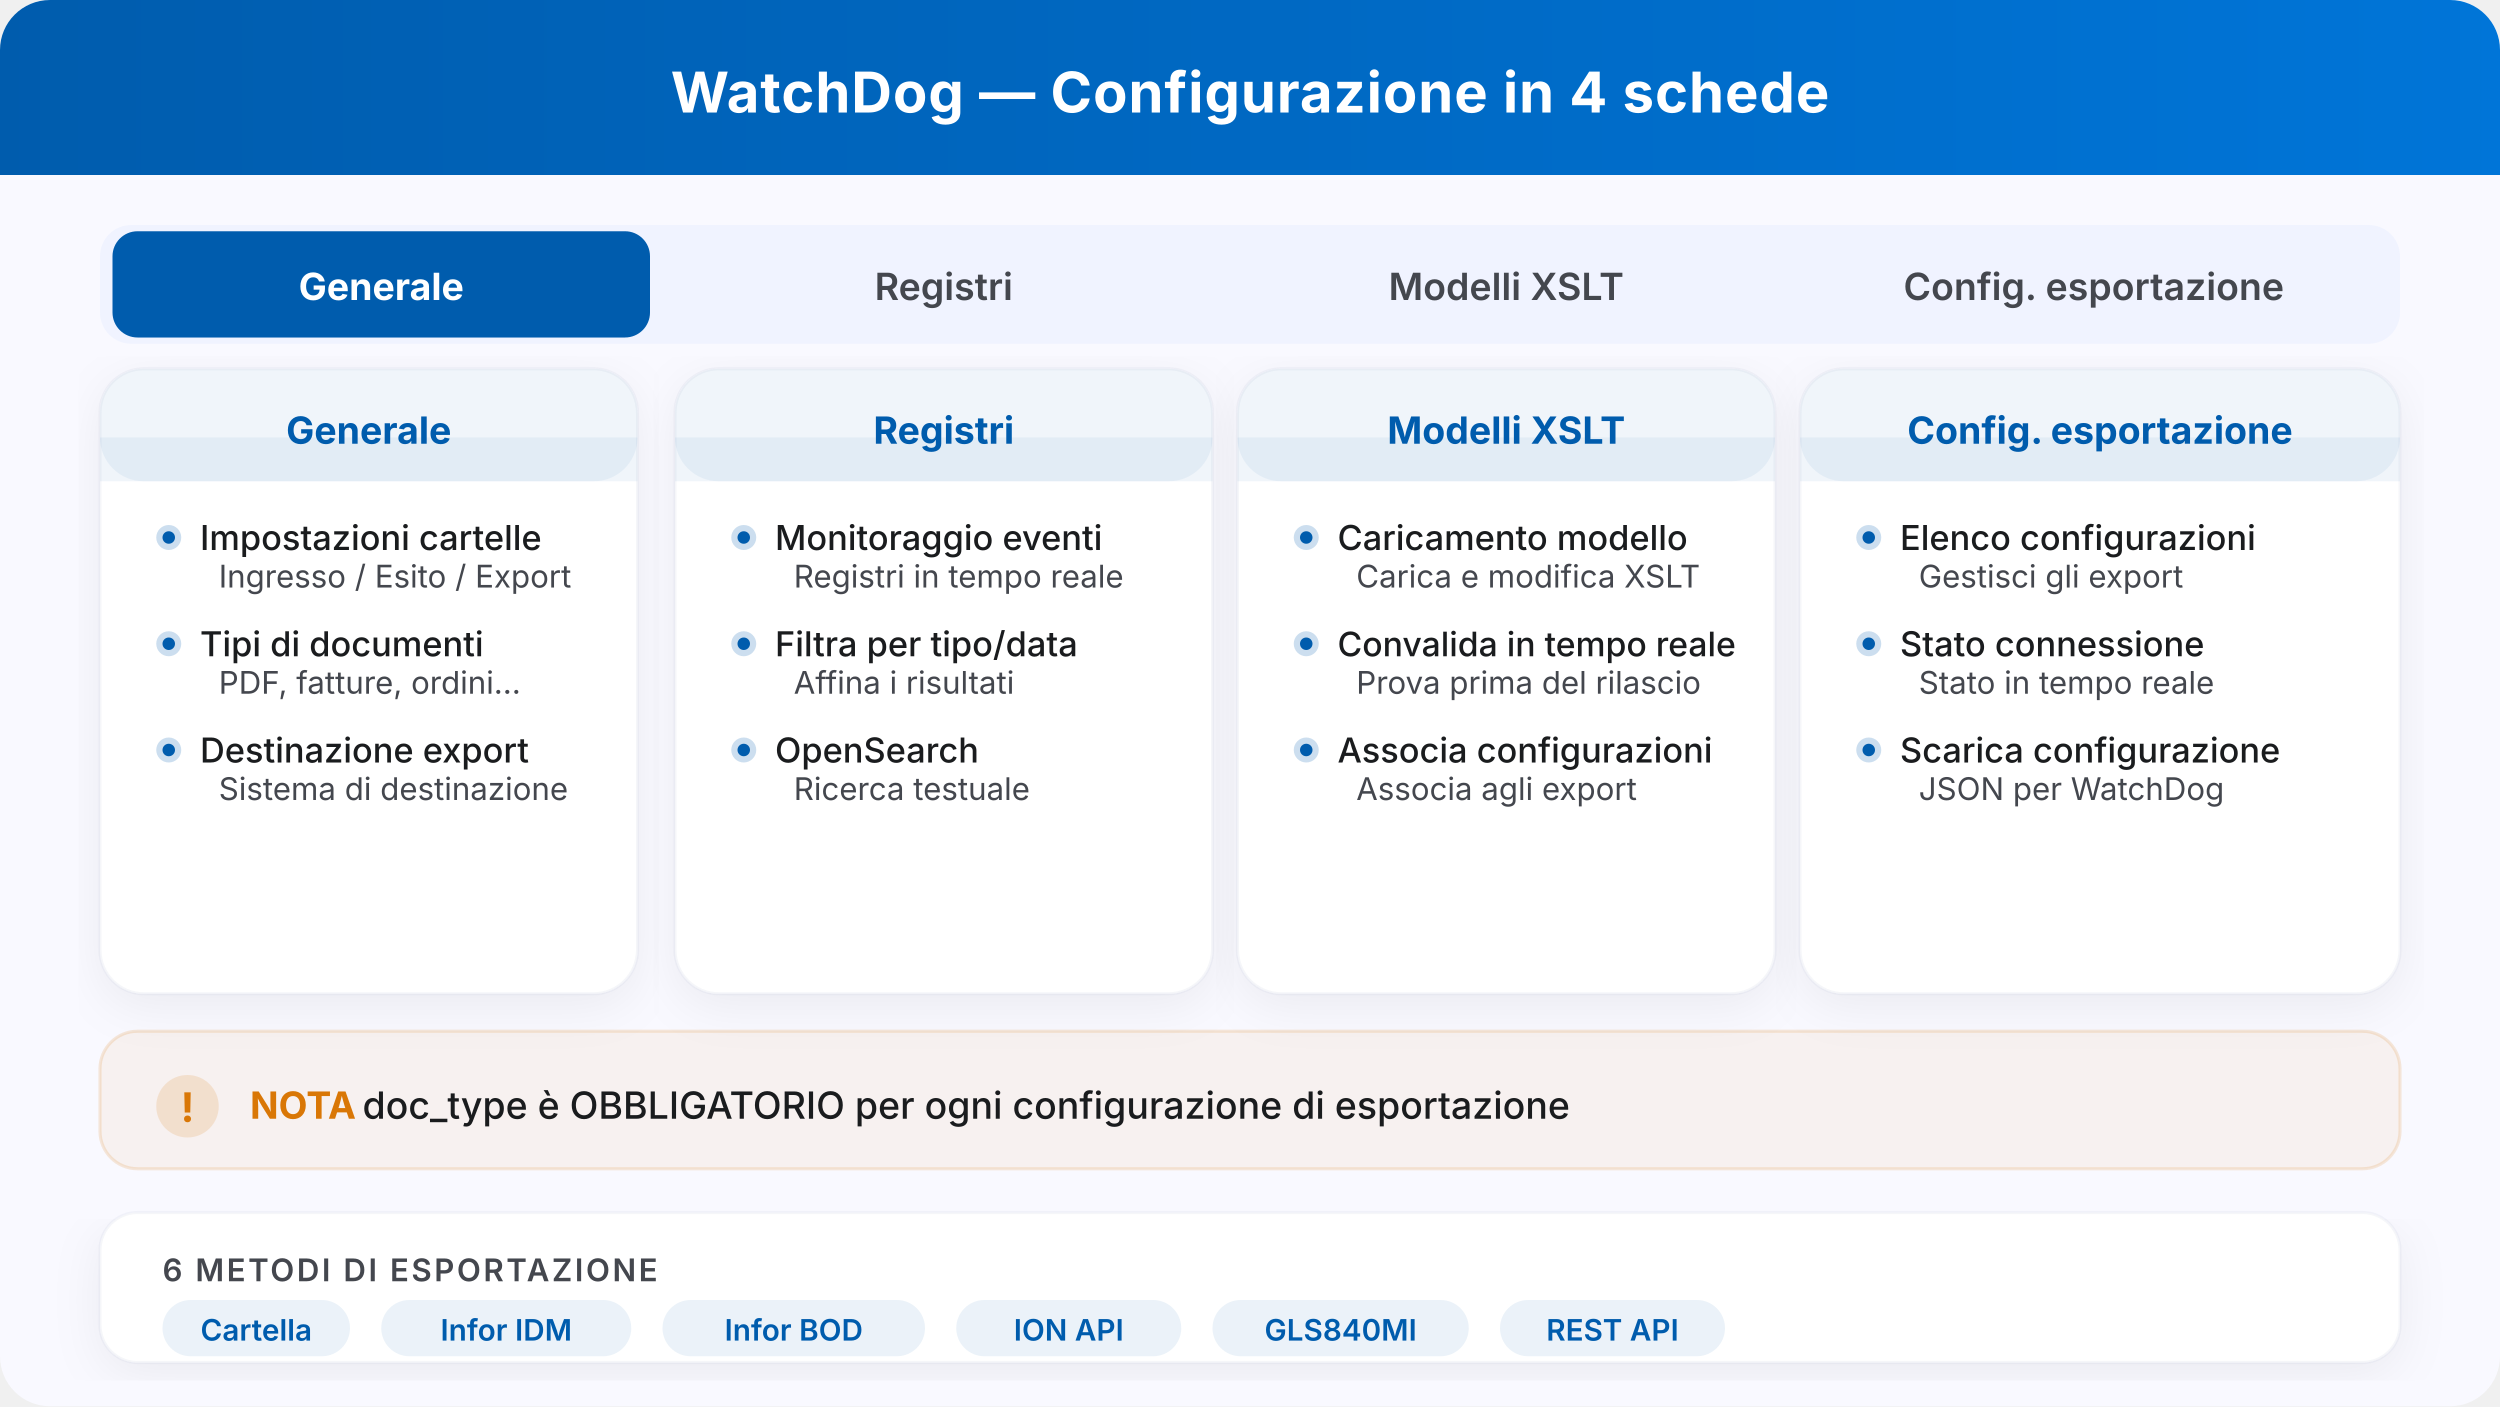
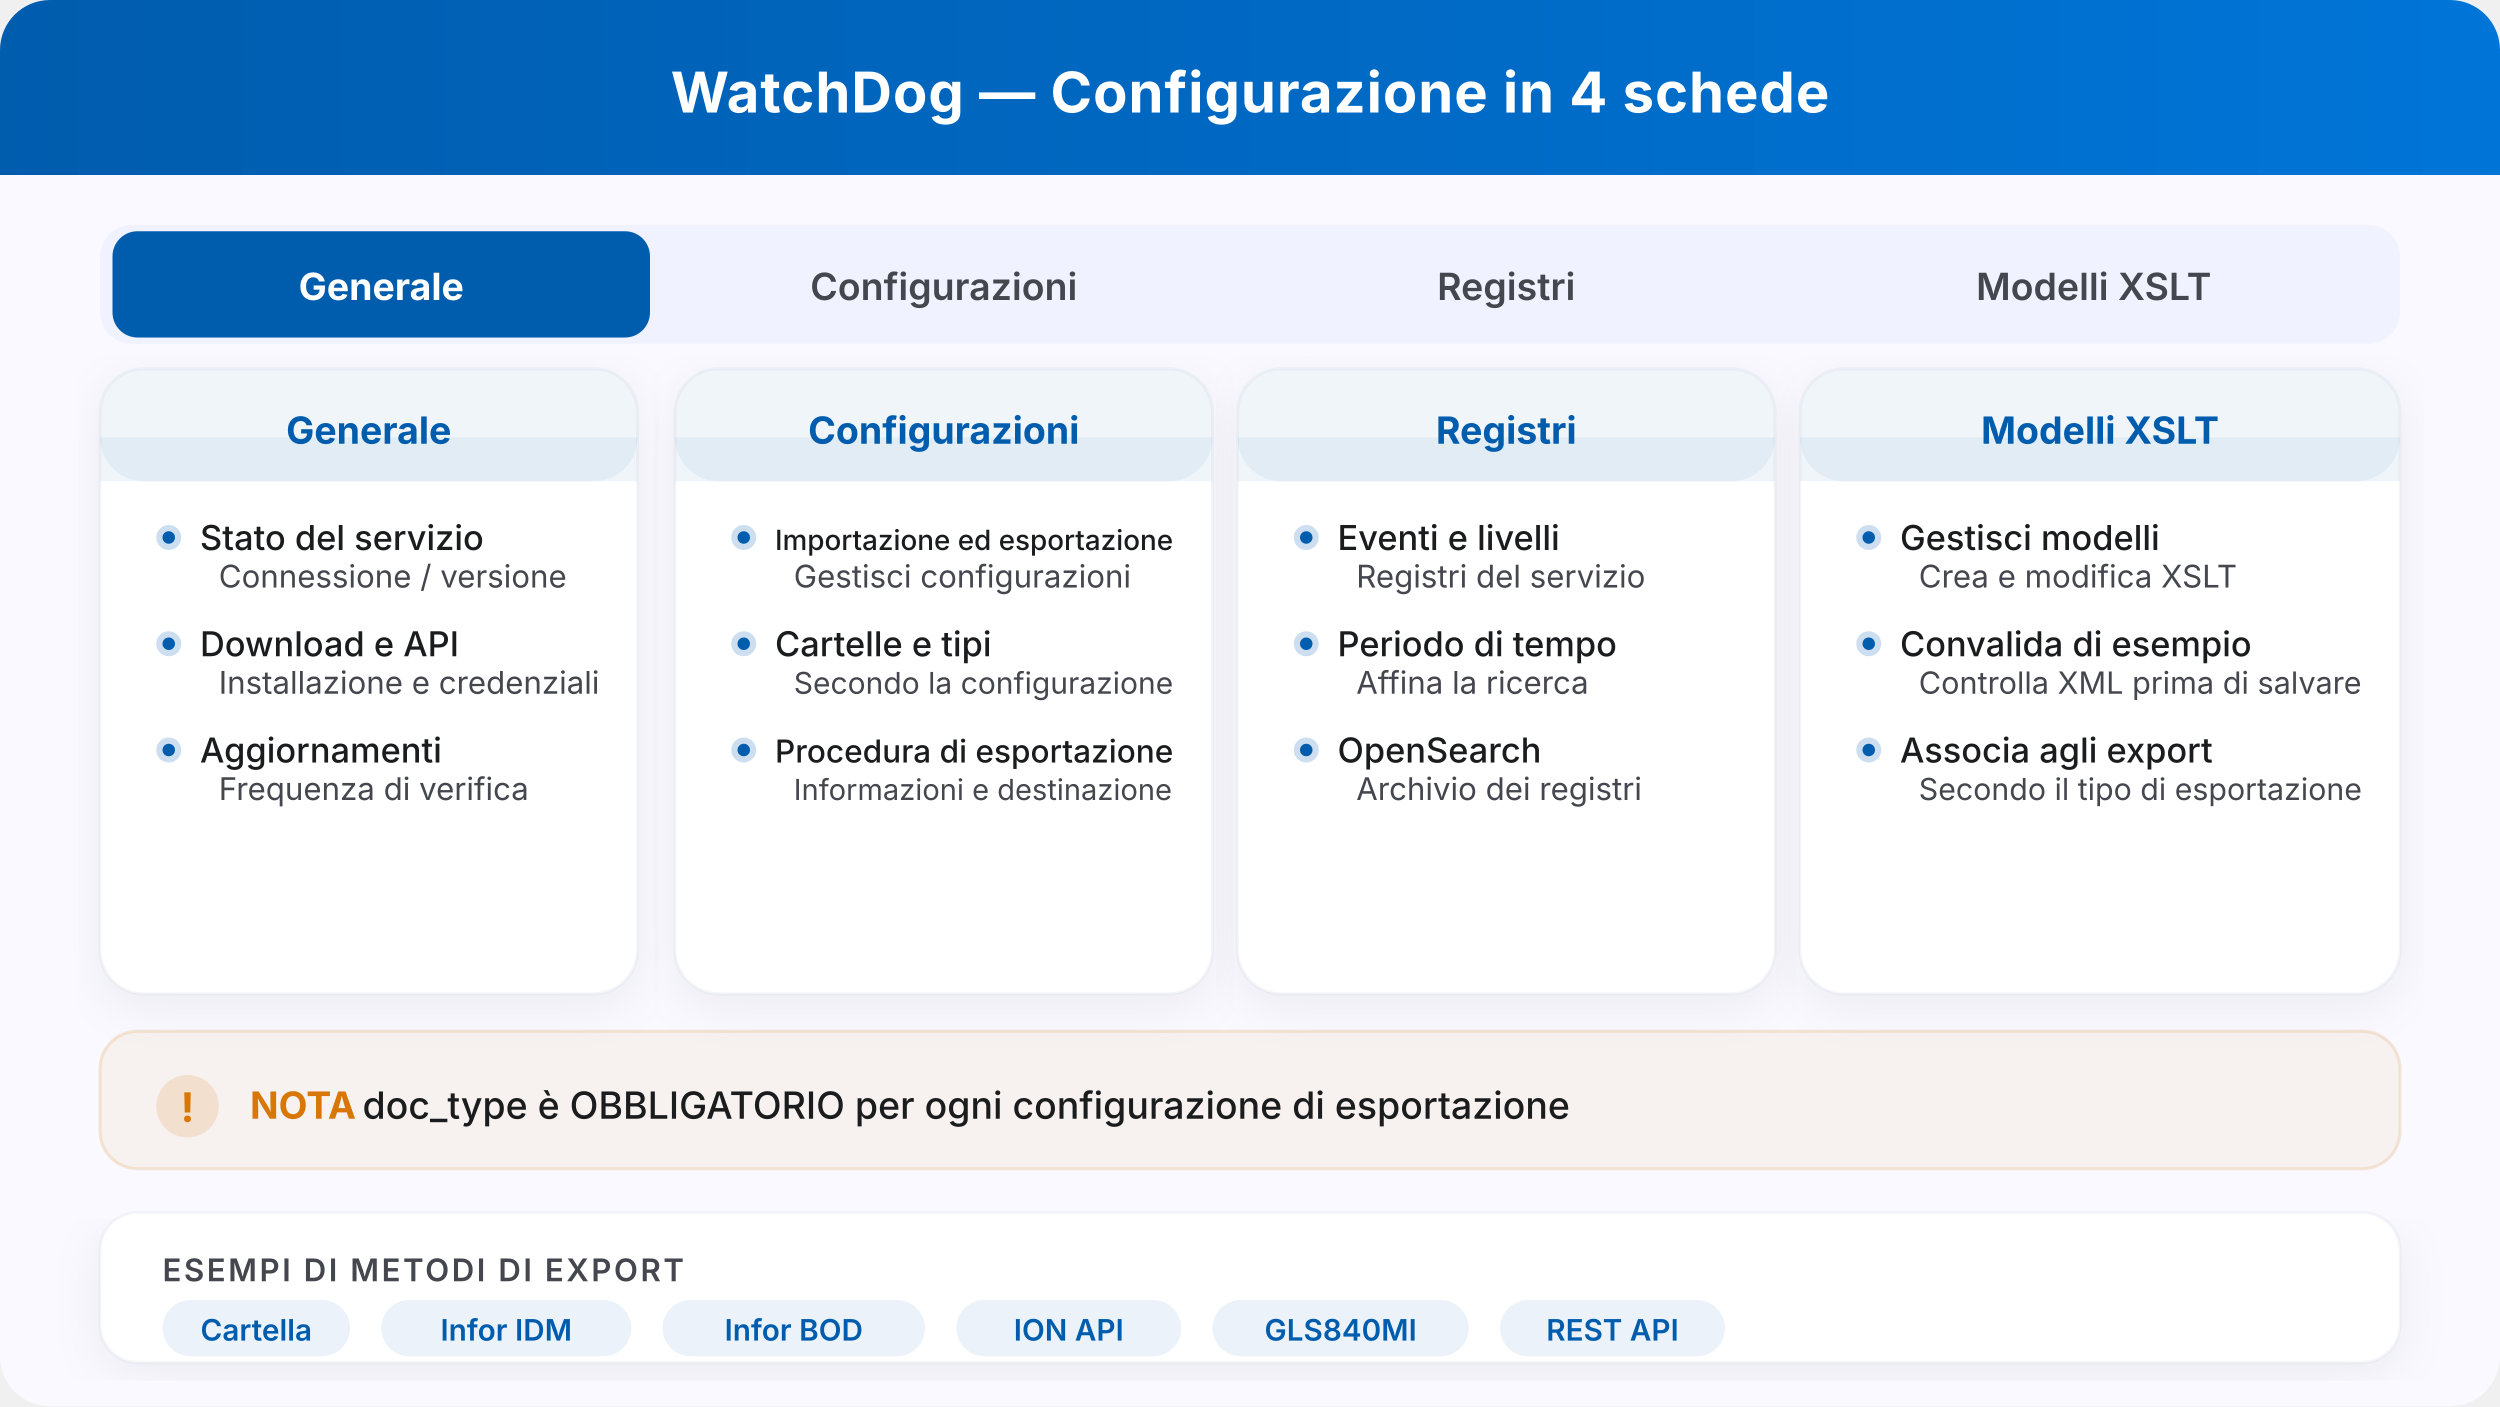
<svg xmlns="http://www.w3.org/2000/svg" width="800" height="450" viewBox="0 0 800 450" fill="none">
  <defs>
    <filter id="shadow" x="-4%" y="-4%" width="108%" height="116%">
      <feDropShadow dx="0" dy="4" stdDeviation="8" flood-opacity="0.06" flood-color="#001b3c" />
    </filter>
    <linearGradient id="headerGrad" x1="0" y1="0" x2="1" y2="0">
      <stop offset="0%" stop-color="#005cad" />
      <stop offset="100%" stop-color="#0075d8" />
    </linearGradient>
  </defs>
  <style>
    text { font-family: Inter, system-ui, sans-serif; }
  </style>
  <rect width="800" height="450" rx="16" fill="#f9f9ff" />
  <rect width="800" height="56" rx="16" fill="url(#headerGrad)" />
  <rect y="40" width="800" height="16" fill="url(#headerGrad)" />
  <text x="400" y="36" text-anchor="middle" fill="#ffffff" font-size="18" font-weight="700" letter-spacing="0.3">WatchDog — Configurazione in 4 schede</text>
  <rect x="32" y="72" width="736" height="38" rx="10" fill="#f0f3ff" />
  <rect x="36" y="74" width="172" height="34" rx="8" fill="#005cad" />
  <text x="122" y="96" text-anchor="middle" fill="#ffffff" font-size="12" font-weight="700">Generale</text>
  <rect x="216" y="74" width="172" height="34" rx="8" fill="none" />
-   <text x="302" y="96" text-anchor="middle" fill="#44474e" font-size="12" font-weight="600">Registri</text>
+   <text x="302" y="96" text-anchor="middle" fill="#44474e" font-size="12" font-weight="600">Configurazioni</text>
  <rect x="396" y="74" width="172" height="34" rx="8" fill="none" />
-   <text x="482" y="96" text-anchor="middle" fill="#44474e" font-size="12" font-weight="600">Modelli XSLT</text>
+   <text x="482" y="96" text-anchor="middle" fill="#44474e" font-size="12" font-weight="600">Registri</text>
  <rect x="576" y="74" width="188" height="34" rx="8" fill="none" />
-   <text x="670" y="96" text-anchor="middle" fill="#44474e" font-size="12" font-weight="600">Config. esportazione</text>
+   <text x="670" y="96" text-anchor="middle" fill="#44474e" font-size="12" font-weight="600">Modelli XSLT</text>
  <rect x="32" y="118" width="172" height="200" rx="14" fill="#ffffff" filter="url(#shadow)" />
  <rect x="32" y="118" width="172" height="200" rx="14" fill="none" stroke="#c0c6d5" stroke-opacity="0.15" />
  <rect x="32" y="118" width="172" height="36" rx="14" fill="#005cad" opacity="0.06" />
  <rect x="32" y="140" width="172" height="14" fill="#005cad" opacity="0.06" />
  <text x="118" y="142" text-anchor="middle" fill="#005cad" font-size="12" font-weight="700">Generale</text>
  <g transform="translate(48, 166)">
    <circle cx="6" cy="6" r="4" fill="#005cad" opacity="0.2" />
    <circle cx="6" cy="6" r="2" fill="#005cad" />
-     <text x="16" y="10" fill="#1a1c1e" font-size="11" font-weight="500">Impostazioni cartelle</text>
+     <text x="16" y="10" fill="#1a1c1e" font-size="11" font-weight="500">Stato del servizio</text>
  </g>
-   <text x="70" y="188" fill="#44474e" font-size="10">Ingresso / Esito / Export</text>
+   <text x="70" y="188" fill="#44474e" font-size="10">Connessione / versione</text>
  <g transform="translate(48, 200)">
    <circle cx="6" cy="6" r="4" fill="#005cad" opacity="0.2" />
    <circle cx="6" cy="6" r="2" fill="#005cad" />
-     <text x="16" y="10" fill="#1a1c1e" font-size="11" font-weight="500">Tipi di documenti</text>
+     <text x="16" y="10" fill="#1a1c1e" font-size="11" font-weight="500">Download e API</text>
  </g>
-   <text x="70" y="222" fill="#44474e" font-size="10">PDF, fatture, ordini…</text>
+   <text x="70" y="222" fill="#44474e" font-size="10">Installazione e credenziali</text>
  <g transform="translate(48, 234)">
    <circle cx="6" cy="6" r="4" fill="#005cad" opacity="0.2" />
    <circle cx="6" cy="6" r="2" fill="#005cad" />
-     <text x="16" y="10" fill="#1a1c1e" font-size="11" font-weight="500">Destinazione export</text>
+     <text x="16" y="10" fill="#1a1c1e" font-size="11" font-weight="500">Aggiornamenti</text>
  </g>
-   <text x="70" y="256" fill="#44474e" font-size="10">Sistema di destinazione</text>
+   <text x="70" y="256" fill="#44474e" font-size="10">Frequenza di verifica</text>
  <rect x="216" y="118" width="172" height="200" rx="14" fill="#ffffff" filter="url(#shadow)" />
  <rect x="216" y="118" width="172" height="200" rx="14" fill="none" stroke="#c0c6d5" stroke-opacity="0.15" />
  <rect x="216" y="118" width="172" height="36" rx="14" fill="#005cad" opacity="0.06" />
  <rect x="216" y="140" width="172" height="14" fill="#005cad" opacity="0.06" />
-   <text x="302" y="142" text-anchor="middle" fill="#005cad" font-size="12" font-weight="700">Registri</text>
+   <text x="302" y="142" text-anchor="middle" fill="#005cad" font-size="12" font-weight="700">Configurazioni</text>
  <g transform="translate(232, 166)">
    <circle cx="6" cy="6" r="4" fill="#005cad" opacity="0.2" />
    <circle cx="6" cy="6" r="2" fill="#005cad" />
-     <text x="16" y="10" fill="#1a1c1e" font-size="11" font-weight="500">Monitoraggio eventi</text>
+     <text x="16" y="10" fill="#1a1c1e" font-size="8.9" font-weight="500">Importazione ed esportazione</text>
  </g>
-   <text x="254" y="188" fill="#44474e" font-size="10">Registri in tempo reale</text>
+   <text x="254" y="188" fill="#44474e" font-size="10">Gestisci configurazioni</text>
  <g transform="translate(232, 200)">
    <circle cx="6" cy="6" r="4" fill="#005cad" opacity="0.2" />
    <circle cx="6" cy="6" r="2" fill="#005cad" />
-     <text x="16" y="10" fill="#1a1c1e" font-size="11" font-weight="500">Filtra per tipo/data</text>
+     <text x="16" y="10" fill="#1a1c1e" font-size="11" font-weight="500">Cartelle e tipi</text>
  </g>
-   <text x="254" y="222" fill="#44474e" font-size="10">Affina i risultati</text>
+   <text x="254" y="222" fill="#44474e" font-size="9.6">Secondo la configurazione</text>
  <g transform="translate(232, 234)">
+     <circle cx="6" cy="6" r="4" fill="#005cad" opacity="0.2" />
+     <circle cx="6" cy="6" r="2" fill="#005cad" />
+     <text x="16" y="10" fill="#1a1c1e" font-size="10.1" font-weight="500">Procedura di esportazione</text>
+   </g>
+   <text x="254" y="256" fill="#44474e" font-size="9.3">Informazioni e destinazione</text>
+   <rect x="396" y="118" width="172" height="200" rx="14" fill="#ffffff" filter="url(#shadow)" />
+   <rect x="396" y="118" width="172" height="200" rx="14" fill="none" stroke="#c0c6d5" stroke-opacity="0.15" />
+   <rect x="396" y="118" width="172" height="36" rx="14" fill="#005cad" opacity="0.06" />
+   <rect x="396" y="140" width="172" height="14" fill="#005cad" opacity="0.06" />
+   <text x="482" y="142" text-anchor="middle" fill="#005cad" font-size="12" font-weight="700">Registri</text>
+   <g transform="translate(412, 166)">
+     <circle cx="6" cy="6" r="4" fill="#005cad" opacity="0.2" />
+     <circle cx="6" cy="6" r="2" fill="#005cad" />
+     <text x="16" y="10" fill="#1a1c1e" font-size="11" font-weight="500">Eventi e livelli</text>
+   </g>
+   <text x="434" y="188" fill="#44474e" font-size="10">Registri del servizio</text>
+   <g transform="translate(412, 200)">
+     <circle cx="6" cy="6" r="4" fill="#005cad" opacity="0.2" />
+     <circle cx="6" cy="6" r="2" fill="#005cad" />
+     <text x="16" y="10" fill="#1a1c1e" font-size="11" font-weight="500">Periodo di tempo</text>
+   </g>
+   <text x="434" y="222" fill="#44474e" font-size="10">Affina la ricerca</text>
+   <g transform="translate(412, 234)">
    <circle cx="6" cy="6" r="4" fill="#005cad" opacity="0.2" />
    <circle cx="6" cy="6" r="2" fill="#005cad" />
    <text x="16" y="10" fill="#1a1c1e" font-size="11" font-weight="500">OpenSearch</text>
  </g>
-   <text x="254" y="256" fill="#44474e" font-size="10">Ricerca testuale</text>
-   <rect x="396" y="118" width="172" height="200" rx="14" fill="#ffffff" filter="url(#shadow)" />
-   <rect x="396" y="118" width="172" height="200" rx="14" fill="none" stroke="#c0c6d5" stroke-opacity="0.15" />
-   <rect x="396" y="118" width="172" height="36" rx="14" fill="#005cad" opacity="0.06" />
-   <rect x="396" y="140" width="172" height="14" fill="#005cad" opacity="0.06" />
-   <text x="482" y="142" text-anchor="middle" fill="#005cad" font-size="12" font-weight="700">Modelli XSLT</text>
-   <g transform="translate(412, 166)">
-     <circle cx="6" cy="6" r="4" fill="#005cad" opacity="0.2" />
-     <circle cx="6" cy="6" r="2" fill="#005cad" />
-     <text x="16" y="10" fill="#1a1c1e" font-size="11" font-weight="500">Caricamento modello</text>
-   </g>
-   <text x="434" y="188" fill="#44474e" font-size="10">Carica e modifica XSLT</text>
-   <g transform="translate(412, 200)">
-     <circle cx="6" cy="6" r="4" fill="#005cad" opacity="0.2" />
-     <circle cx="6" cy="6" r="2" fill="#005cad" />
-     <text x="16" y="10" fill="#1a1c1e" font-size="10.8" font-weight="500">Convalida in tempo reale</text>
-   </g>
-   <text x="434" y="222" fill="#44474e" font-size="10">Prova prima del rilascio</text>
-   <g transform="translate(412, 234)">
-     <circle cx="6" cy="6" r="4" fill="#005cad" opacity="0.2" />
-     <circle cx="6" cy="6" r="2" fill="#005cad" />
-     <text x="16" y="10" fill="#1a1c1e" font-size="11" font-weight="500">Associa configurazioni</text>
-   </g>
-   <text x="434" y="256" fill="#44474e" font-size="10">Associa agli export</text>
+   <text x="434" y="256" fill="#44474e" font-size="10">Archivio dei registri</text>
  <rect x="576" y="118" width="192" height="200" rx="14" fill="#ffffff" filter="url(#shadow)" />
  <rect x="576" y="118" width="192" height="200" rx="14" fill="none" stroke="#c0c6d5" stroke-opacity="0.15" />
  <rect x="576" y="118" width="192" height="36" rx="14" fill="#005cad" opacity="0.06" />
  <rect x="576" y="140" width="192" height="14" fill="#005cad" opacity="0.06" />
-   <text x="672" y="142" text-anchor="middle" fill="#005cad" font-size="12" font-weight="700">Config. esportazione</text>
+   <text x="672" y="142" text-anchor="middle" fill="#005cad" font-size="12" font-weight="700">Modelli XSLT</text>
  <g transform="translate(592, 166)">
    <circle cx="6" cy="6" r="4" fill="#005cad" opacity="0.2" />
    <circle cx="6" cy="6" r="2" fill="#005cad" />
-     <text x="16" y="10" fill="#1a1c1e" font-size="11" font-weight="500">Elenco configurazioni</text>
+     <text x="16" y="10" fill="#1a1c1e" font-size="11" font-weight="500">Gestisci modelli</text>
  </g>
-   <text x="614" y="188" fill="#44474e" font-size="10">Gestisci gli export</text>
+   <text x="614" y="188" fill="#44474e" font-size="10">Crea e modifica XSLT</text>
  <g transform="translate(592, 200)">
    <circle cx="6" cy="6" r="4" fill="#005cad" opacity="0.2" />
    <circle cx="6" cy="6" r="2" fill="#005cad" />
-     <text x="16" y="10" fill="#1a1c1e" font-size="11" font-weight="500">Stato connessione</text>
+     <text x="16" y="10" fill="#1a1c1e" font-size="11" font-weight="500">Convalida di esempio</text>
  </g>
-   <text x="614" y="222" fill="#44474e" font-size="10">Stato in tempo reale</text>
+   <text x="614" y="222" fill="#44474e" font-size="9.8">Controlla XML prima di salvare</text>
  <g transform="translate(592, 234)">
    <circle cx="6" cy="6" r="4" fill="#005cad" opacity="0.2" />
    <circle cx="6" cy="6" r="2" fill="#005cad" />
-     <text x="16" y="10" fill="#1a1c1e" font-size="11" font-weight="500">Scarica configurazione</text>
+     <text x="16" y="10" fill="#1a1c1e" font-size="11" font-weight="500">Associa agli export</text>
  </g>
-   <text x="614" y="256" fill="#44474e" font-size="10">JSON per WatchDog</text>
+   <text x="614" y="256" fill="#44474e" font-size="9.7">Secondo il tipo di esportazione</text>
  <rect x="32" y="330" width="736" height="44" rx="12" fill="#d97706" opacity="0.06" />
  <rect x="32" y="330" width="736" height="44" rx="12" fill="none" stroke="#d97706" stroke-opacity="0.15" />
  <g transform="translate(50, 344)">
    <circle cx="10" cy="10" r="10" fill="#d97706" opacity="0.15" />
    <text x="10" y="15" text-anchor="middle" fill="#d97706" font-size="13" font-weight="700">!</text>
  </g>
  <text x="80" y="358" fill="#d97706" font-size="12" font-weight="700">NOTA</text>
  <text x="116" y="358" fill="#1a1c1e" font-size="12" font-weight="500">doc_type è OBBLIGATORIO per ogni configurazione di esportazione</text>
  <rect x="32" y="388" width="736" height="48" rx="12" fill="#ffffff" filter="url(#shadow)" />
  <rect x="32" y="388" width="736" height="48" rx="12" fill="none" stroke="#c0c6d5" stroke-opacity="0.15" />
-   <text x="52" y="410" fill="#44474e" font-size="10" font-weight="600" letter-spacing="0.8">6 METODI DI ESPORTAZIONE</text>
+   <text x="52" y="410" fill="#44474e" font-size="10" font-weight="600" letter-spacing="0.8">ESEMPI DI METODI DI EXPORT</text>
  <rect x="52" y="416" width="60" height="18" rx="9" fill="#005cad" opacity="0.08" />
  <text x="82" y="429" text-anchor="middle" fill="#005cad" font-size="9.5" font-weight="600">Cartella</text>
  <rect x="122" y="416" width="80" height="18" rx="9" fill="#005cad" opacity="0.08" />
  <text x="162" y="429" text-anchor="middle" fill="#005cad" font-size="9.5" font-weight="600">Infor IDM</text>
  <rect x="212" y="416" width="84" height="18" rx="9" fill="#005cad" opacity="0.08" />
  <text x="254" y="429" text-anchor="middle" fill="#005cad" font-size="9.5" font-weight="600">Infor BOD</text>
  <rect x="306" y="416" width="72" height="18" rx="9" fill="#005cad" opacity="0.08" />
  <text x="342" y="429" text-anchor="middle" fill="#005cad" font-size="9.5" font-weight="600">ION API</text>
  <rect x="388" y="416" width="82" height="18" rx="9" fill="#005cad" opacity="0.08" />
  <text x="429" y="429" text-anchor="middle" fill="#005cad" font-size="9.5" font-weight="600">GLS840MI</text>
  <rect x="480" y="416" width="72" height="18" rx="9" fill="#005cad" opacity="0.08" />
  <text x="516" y="429" text-anchor="middle" fill="#005cad" font-size="9.5" font-weight="600">REST API</text>
</svg>
